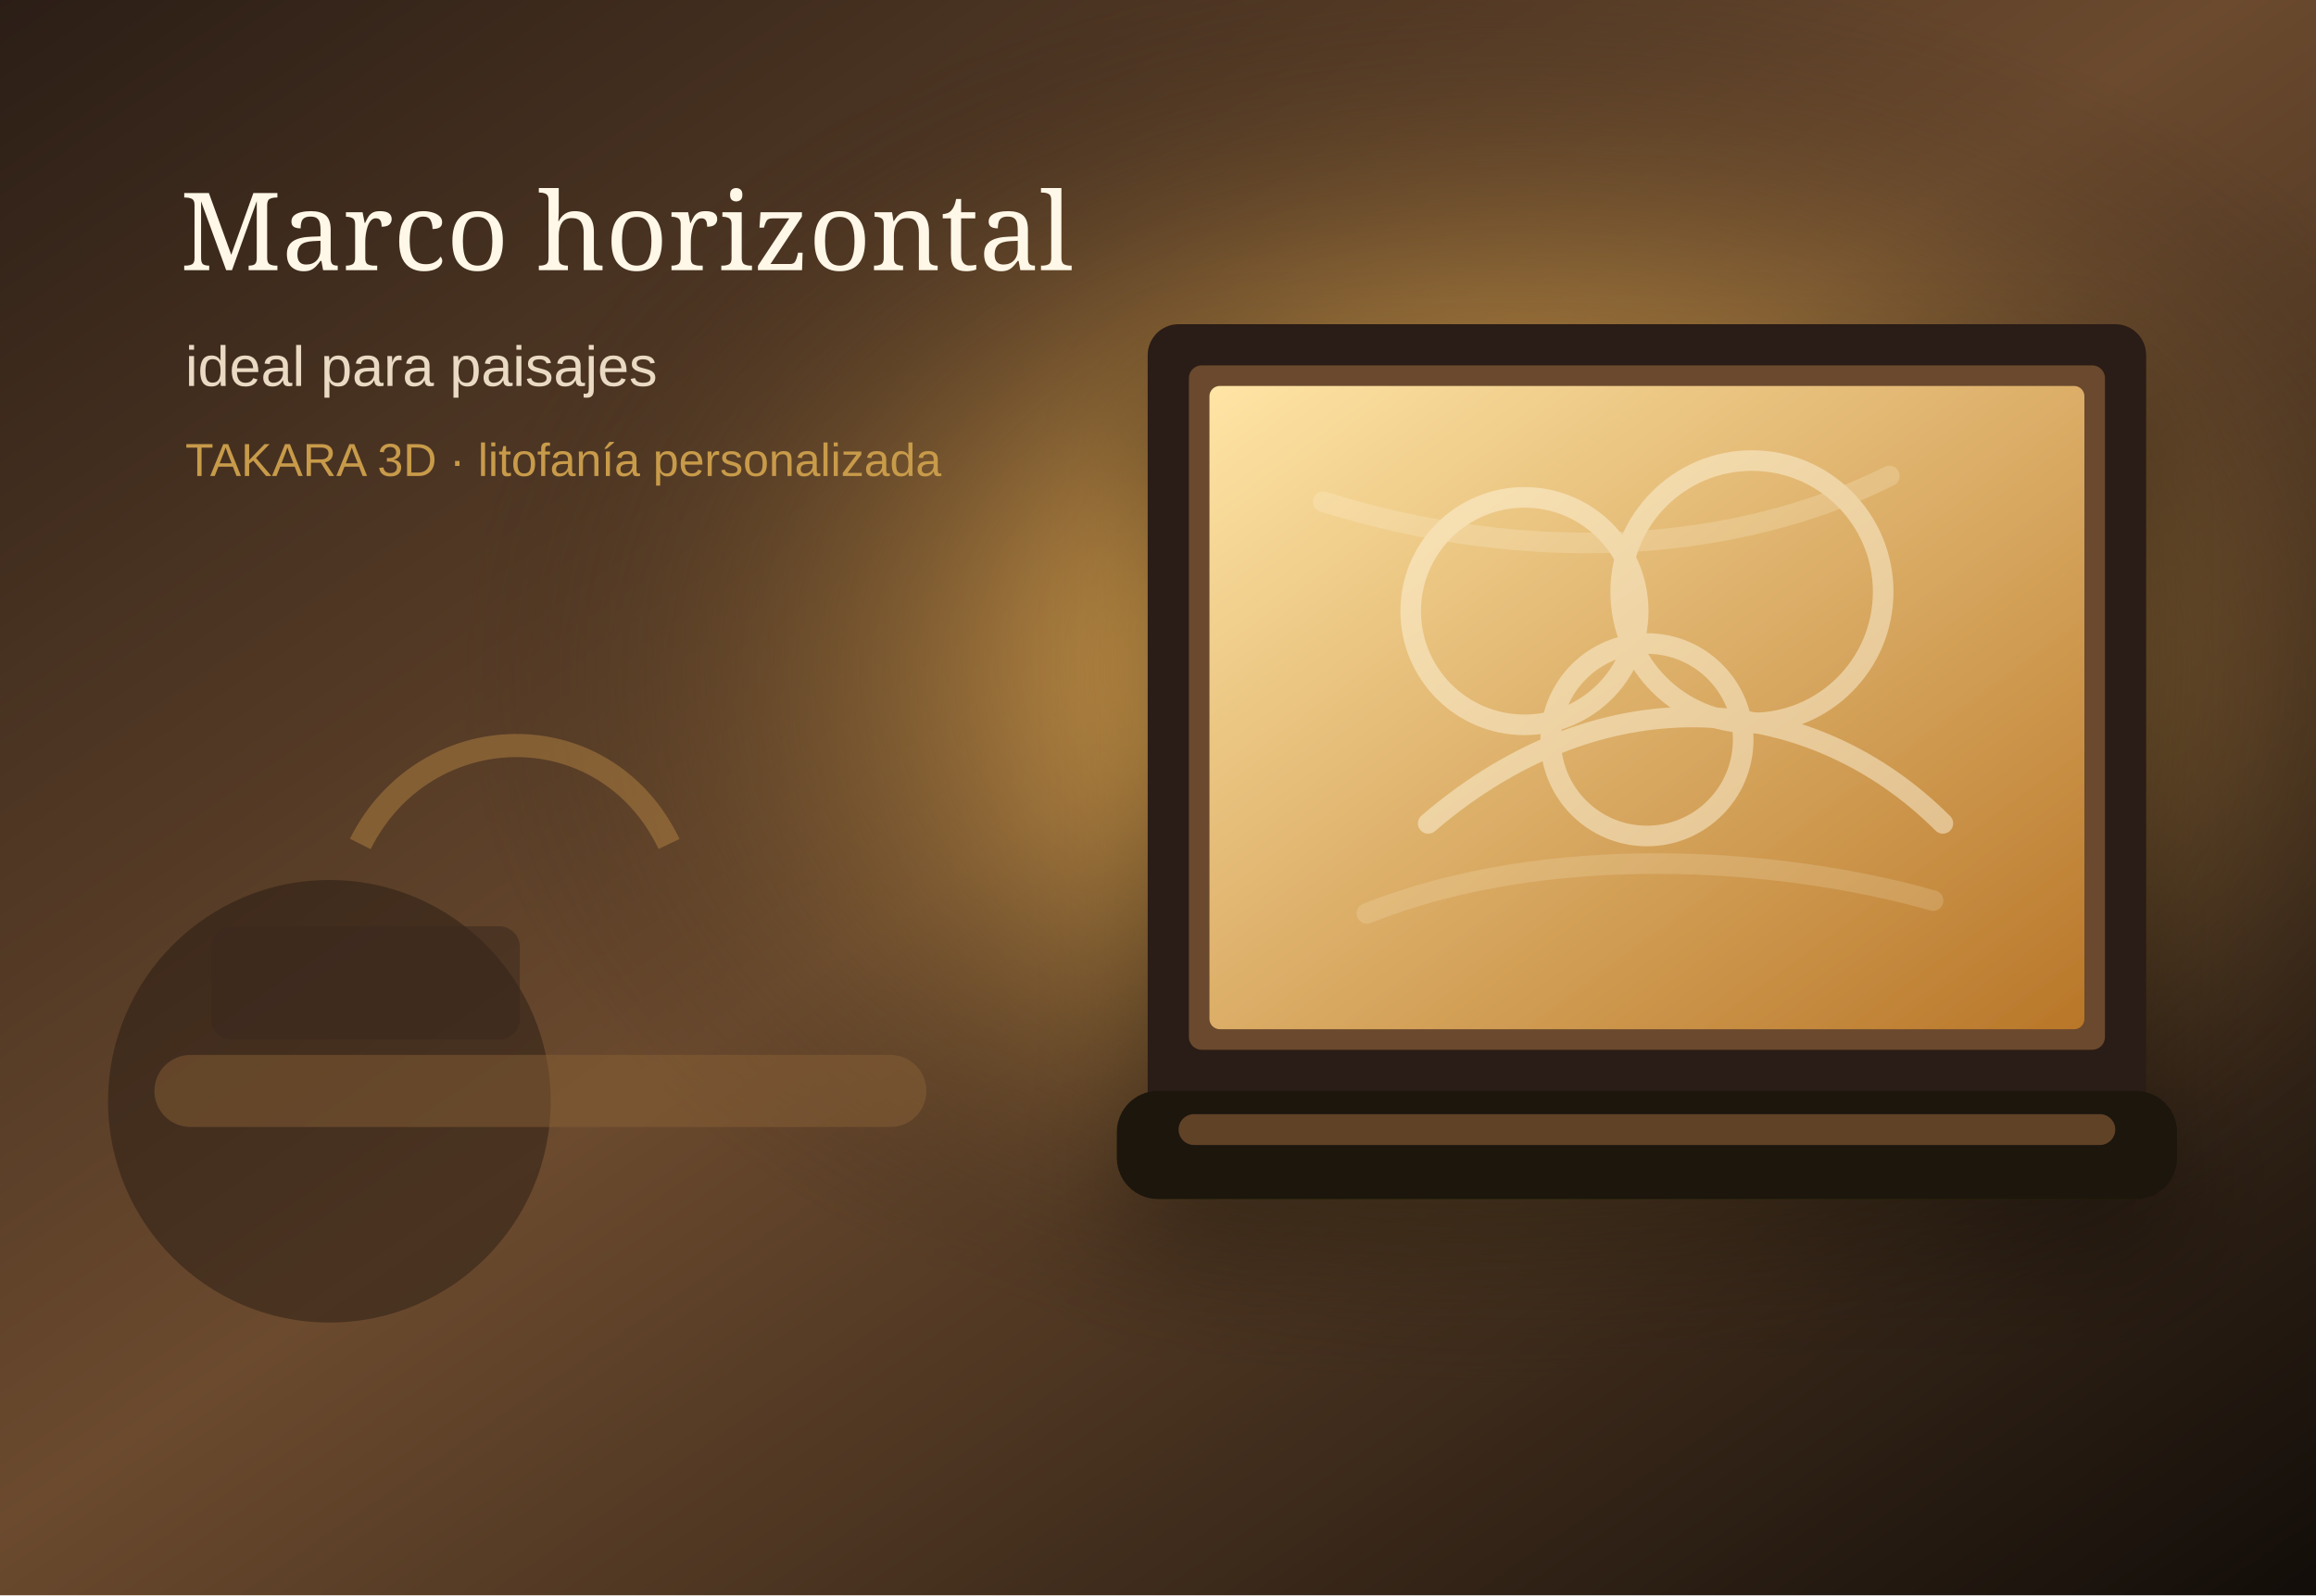
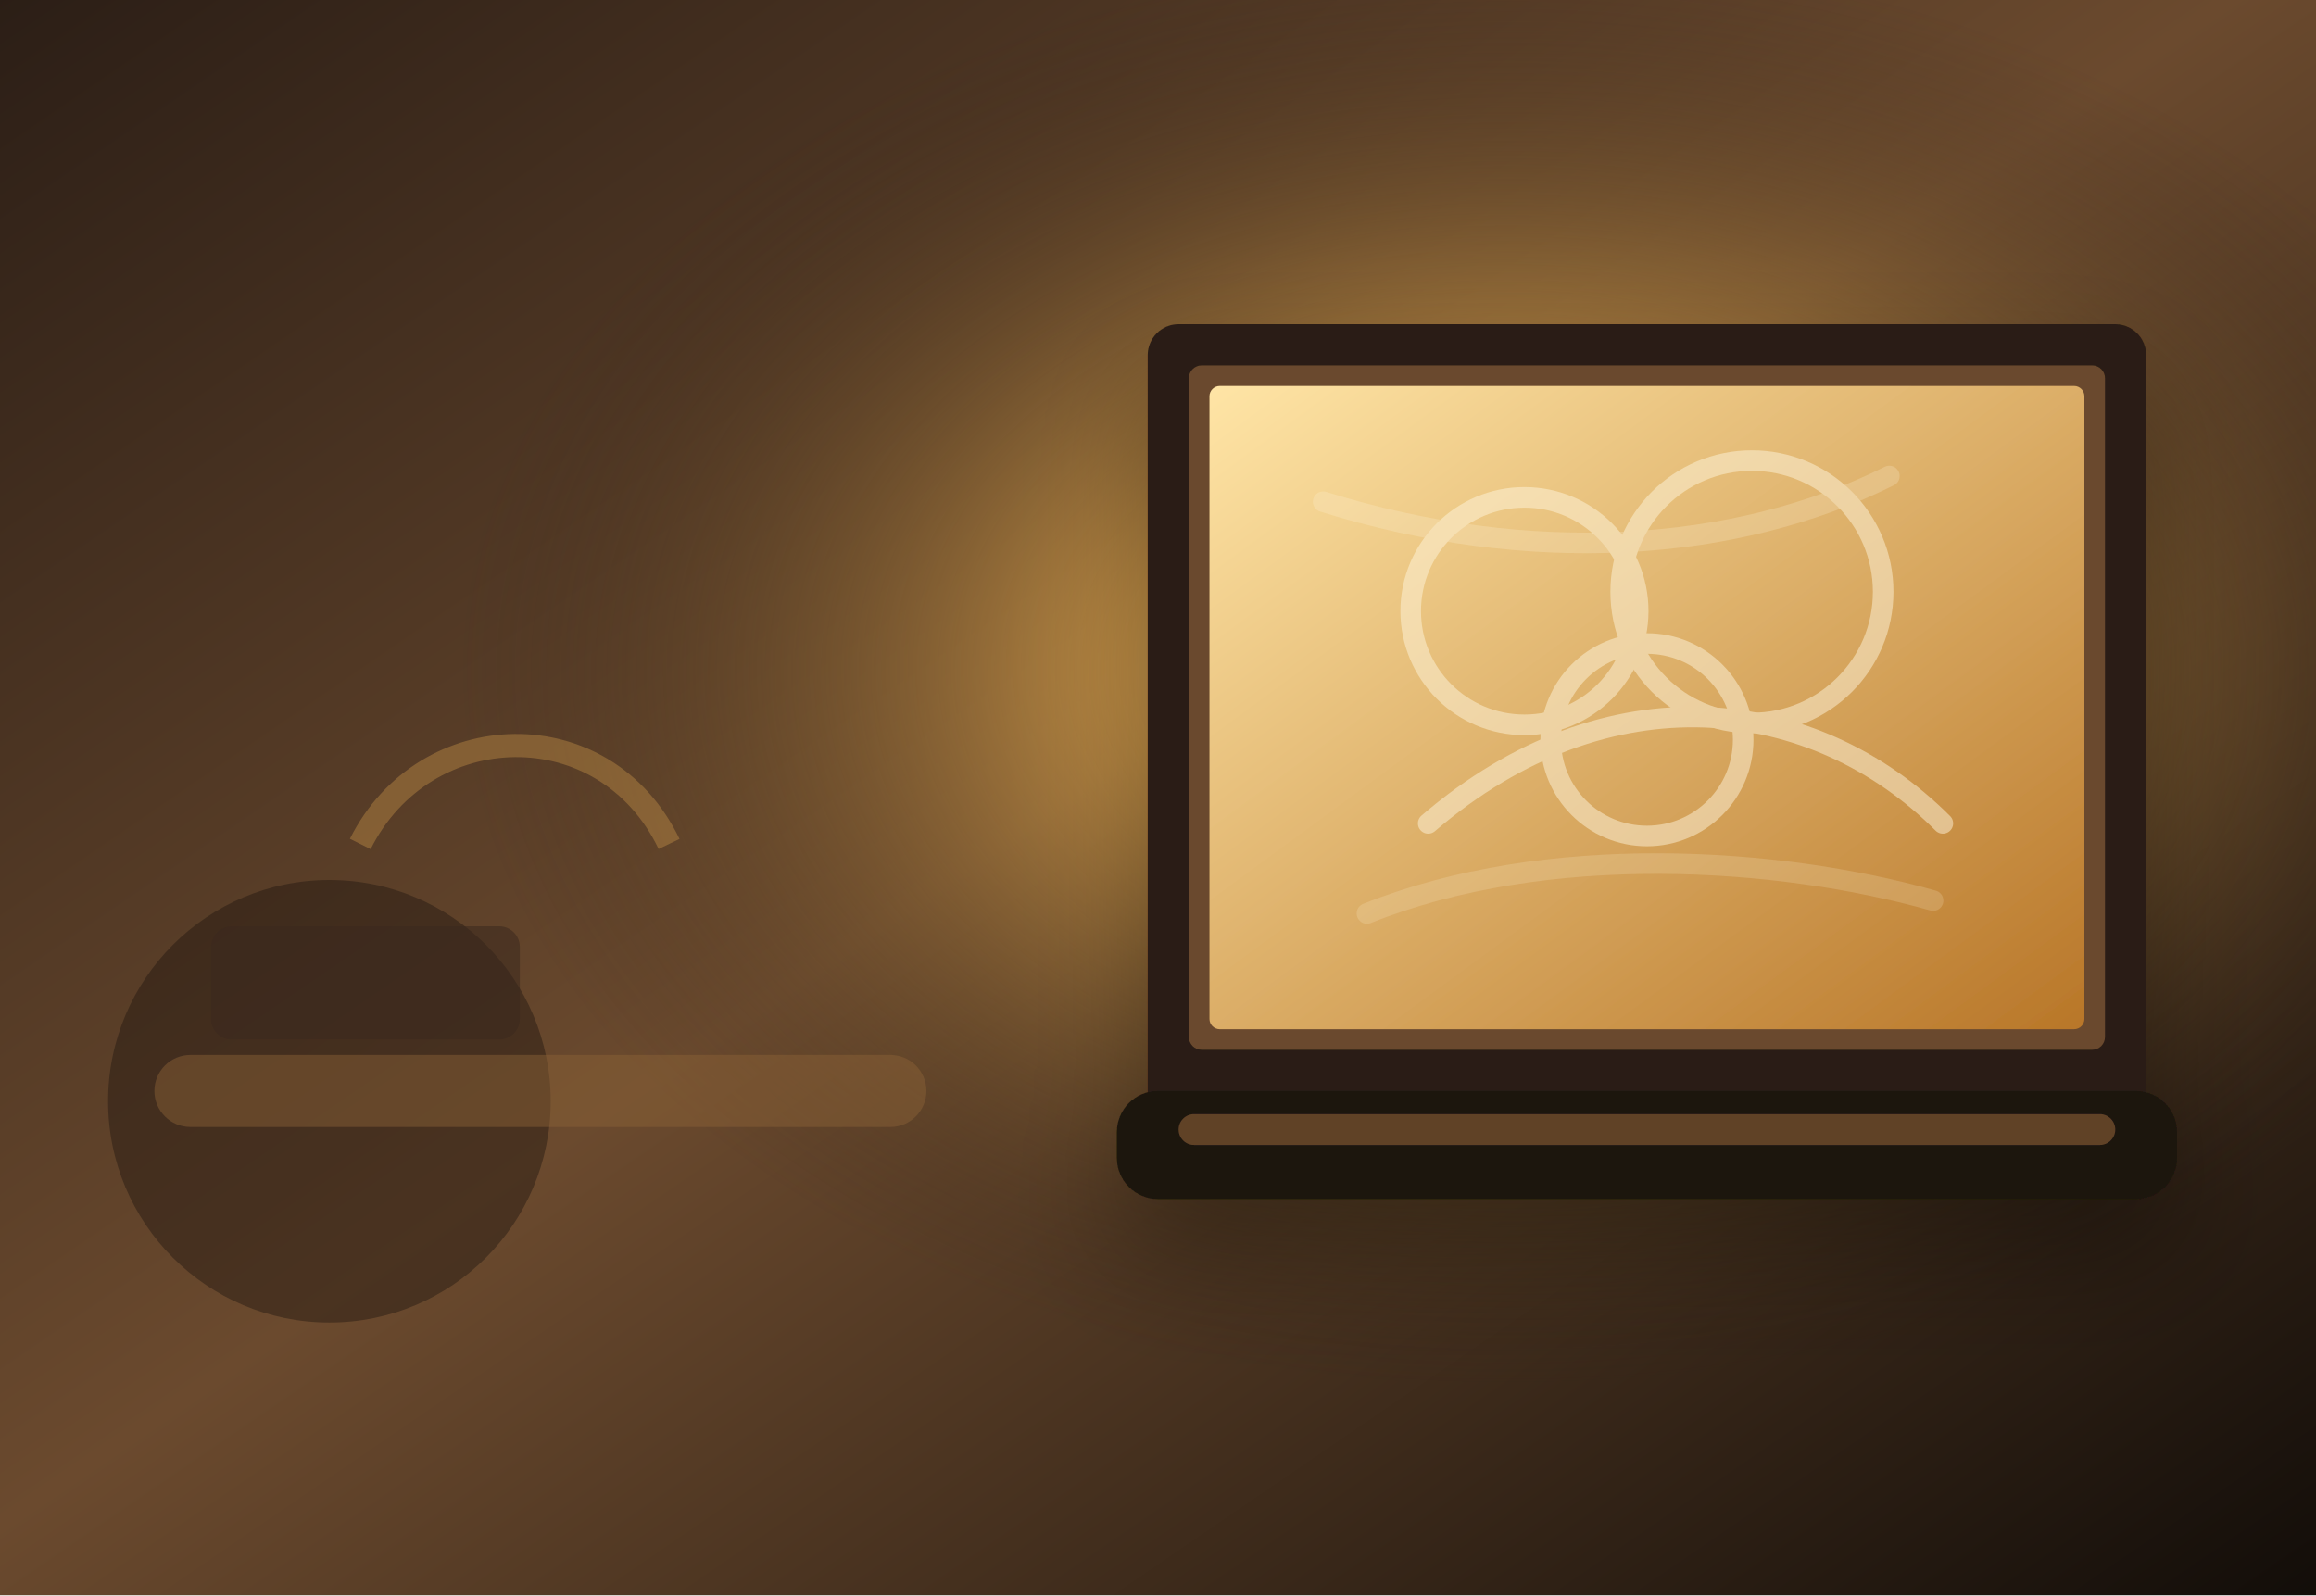
<svg xmlns="http://www.w3.org/2000/svg" viewBox="0 0 900 620" role="img" aria-label="Marco horizontal">
  <defs>
    <linearGradient id="bg" x1="0" y1="0" x2="1" y2="1">
      <stop offset="0" stop-color="#2b1e16" />
      <stop offset="0.48" stop-color="#6b4a2e" />
      <stop offset="1" stop-color="#120d09" />
    </linearGradient>
    <radialGradient id="glow" cx="65%" cy="42%" r="45%">
      <stop offset="0" stop-color="#fff1c5" stop-opacity="1" />
      <stop offset="0.36" stop-color="#e0a84d" stop-opacity=".70" />
      <stop offset="1" stop-color="#2b1e16" stop-opacity="0" />
    </radialGradient>
    <linearGradient id="plate" x1="0" y1="0" x2="1" y2="1">
      <stop offset="0" stop-color="#ffe5a6" />
      <stop offset="1" stop-color="#b87628" />
    </linearGradient>
    <filter id="shadow" x="-20%" y="-20%" width="140%" height="150%">
      <feDropShadow dx="0" dy="22" stdDeviation="22" flood-color="#000" flood-opacity=".35" />
    </filter>
  </defs>
  <rect width="900" height="620" fill="url(#bg)" />
  <rect width="900" height="620" fill="url(#glow)" />
  <circle cx="128" cy="428" r="86" fill="#211710" opacity=".45" />
  <rect x="60" y="410" width="300" height="28" rx="14" fill="#8b6237" opacity=".46" />
  <rect x="82" y="360" width="120" height="44" rx="8" fill="#3a281d" opacity=".55" />
  <path d="M140 328c25-50 95-52 120 0" fill="none" stroke="#bb8a44" stroke-width="9" opacity=".45" />
  <g filter="url(#shadow)">
    <rect x="446" y="126" width="388" height="320" rx="12" fill="#2b1e16" />
    <rect x="462" y="142" width="356" height="266" rx="5" fill="#6b4a2e" />
    <rect x="470" y="150" width="340" height="250" rx="4" fill="url(#plate)" />
    <g opacity=".48" stroke="#fff7df" stroke-width="8" stroke-linecap="round" fill="none">
      <circle cx="592.4" cy="237.5" r="44.2" />
      <circle cx="680.8" cy="230.0" r="51.0" />
      <circle cx="640.0" cy="287.5" r="37.4" />
      <path d="M555.0 320.0c70-60 150-50 200 0" />
      <path d="M514.2 195.0c80 25 160 20 220-10" opacity=".45" />
      <path d="M531.2 355.0c70-28 160-22 220-5" opacity=".36" />
    </g>
    <rect x="434" y="424" width="412" height="42" rx="16" fill="#1d140f" />
    <rect x="458" y="433" width="364" height="12" rx="6" fill="#8c6236" opacity=".6" />
  </g>
-   <text x="70" y="105" font-family="Georgia, serif" font-size="42" fill="#fff8e8">Marco horizontal</text>
-   <text x="72" y="150" font-family="Arial, sans-serif" font-size="22" fill="#eadac4">ideal para paisajes</text>
-   <text x="72" y="185" font-family="Arial, sans-serif" font-size="18" fill="#c89b4a">TAKARA 3D · litofanía personalizada</text>
</svg>
